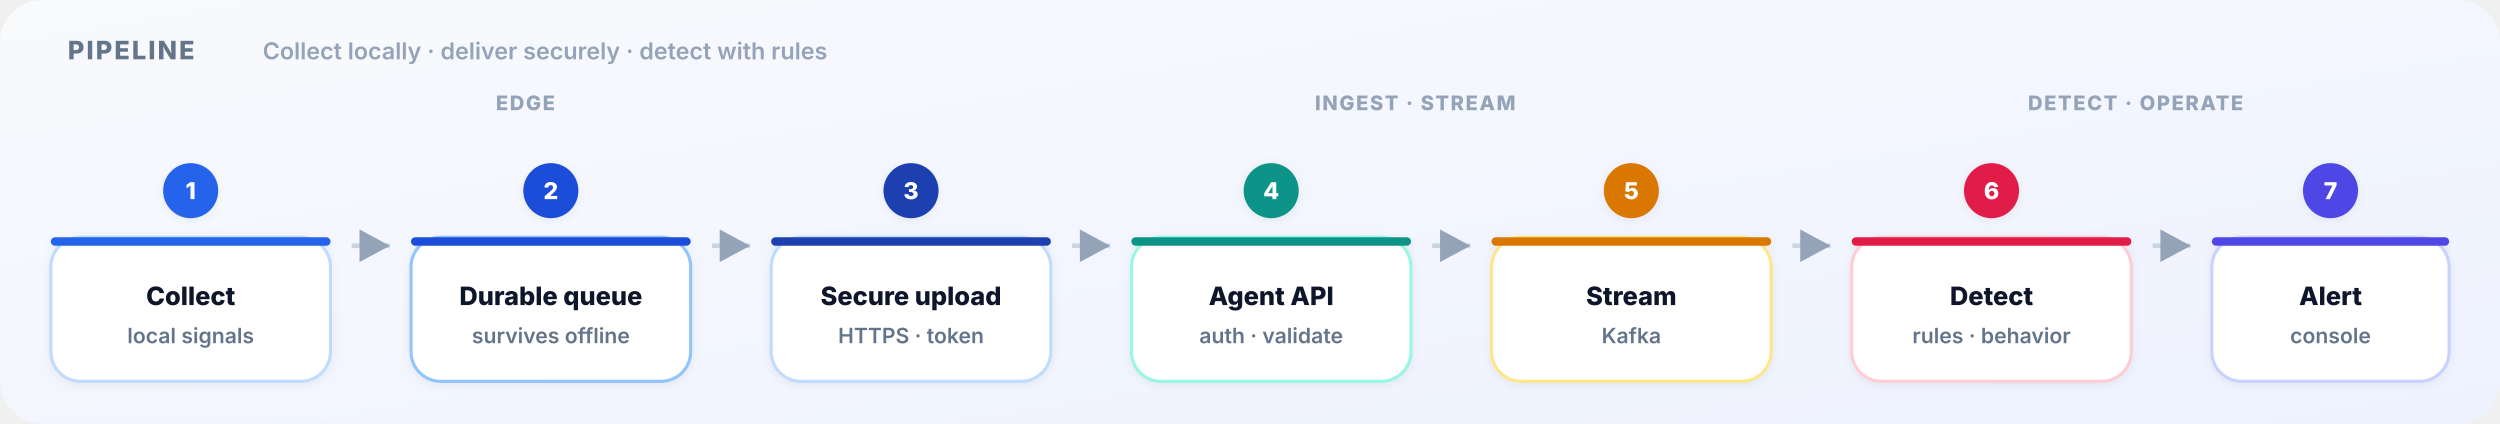
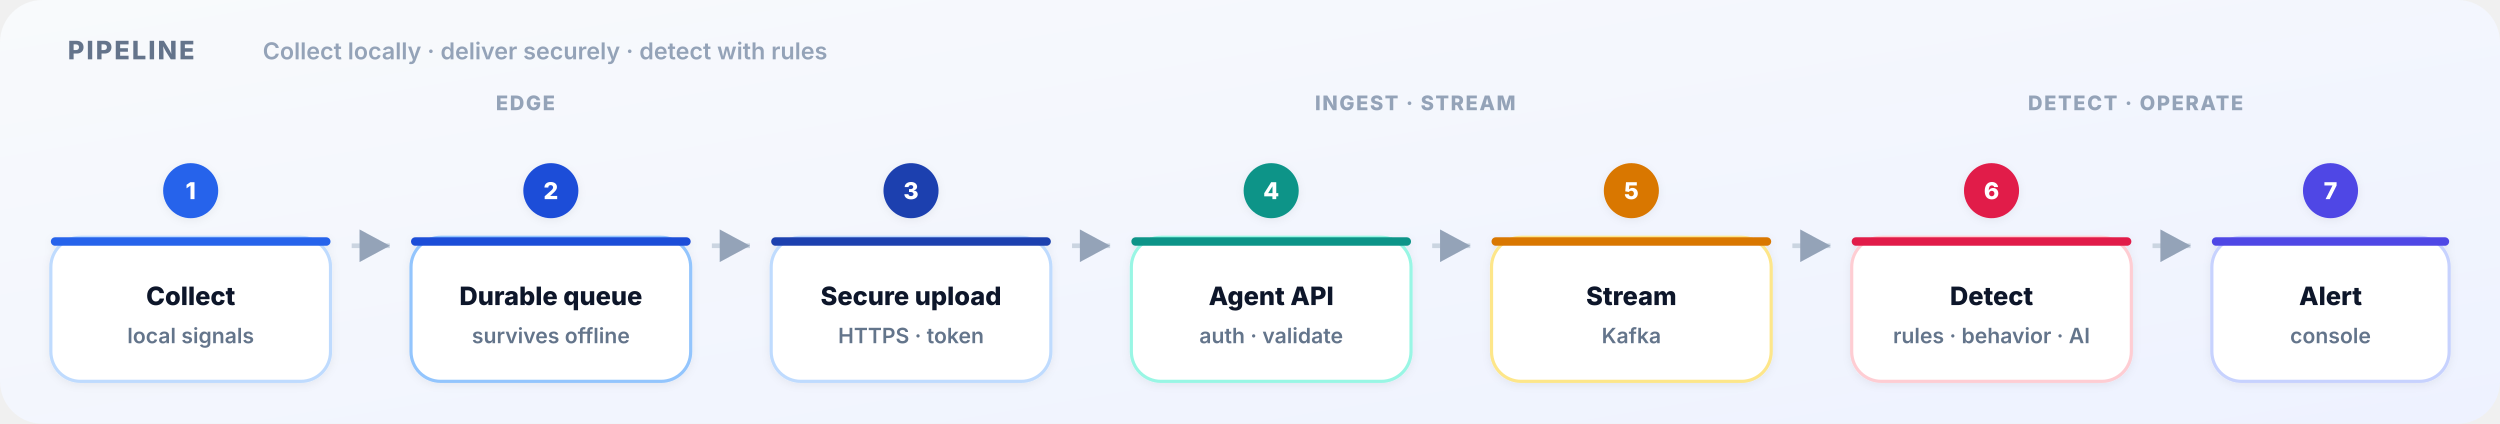
<svg xmlns="http://www.w3.org/2000/svg" viewBox="0 0 1180 200" role="img" aria-labelledby="pipe-title pipe-desc">
  <defs>
    <linearGradient id="pipe-bg" x1="0%" y1="0%" x2="100%" y2="100%">
      <stop offset="0%" stop-color="#F8FAFC" />
      <stop offset="100%" stop-color="#EEF2FF" />
    </linearGradient>
    <linearGradient id="pipe-flow" x1="0%" y1="0%" x2="100%" y2="0%">
      <stop offset="0%" stop-color="#2563EB" />
      <stop offset="40%" stop-color="#0D9488" />
      <stop offset="70%" stop-color="#D97706" />
      <stop offset="100%" stop-color="#4F46E5" />
    </linearGradient>
    <marker id="pipe-arr" markerWidth="8" markerHeight="8" refX="6.5" refY="3.5" orient="auto">
      <path d="M0,0 L6.5,3.5 L0,7 Z" fill="#94A3B8" />
    </marker>
    <filter id="pipe-soft" x="-10%" y="-10%" width="120%" height="120%">
      <feDropShadow dx="0" dy="1" stdDeviation="2" flood-color="#0F172A" flood-opacity="0.06" />
    </filter>
    <style>
      .title { font-family: ui-sans-serif, system-ui, -apple-system, Segoe UI, sans-serif; font-size: 12px; font-weight: 800; letter-spacing: 0.08em; fill: #64748B; }
      .lead { font-family: ui-sans-serif, system-ui, -apple-system, Segoe UI, sans-serif; font-size: 11px; font-weight: 600; fill: #94A3B8; }
      .h { font-family: ui-sans-serif, system-ui, -apple-system, Segoe UI, sans-serif; font-size: 12px; font-weight: 800; fill: #0F172A; }
      .s { font-family: ui-sans-serif, system-ui, -apple-system, Segoe UI, sans-serif; font-size: 10px; font-weight: 600; fill: #64748B; }
      .num { font-family: ui-sans-serif, system-ui, -apple-system, Segoe UI, sans-serif; font-size: 11px; font-weight: 800; fill: #FFFFFF; }
      .band { font-family: ui-sans-serif, system-ui, -apple-system, Segoe UI, sans-serif; font-size: 9.5px; font-weight: 800; letter-spacing: 0.08em; fill: #94A3B8; }
    </style>
  </defs>
  <rect width="1180" height="200" rx="20" fill="url(#pipe-bg)" />
  <text class="title" x="32" y="28">PIPELINE</text>
  <text class="lead" x="124" y="28">Collect locally · deliver securely · detect with rules</text>
  <text class="band" x="248" y="52" text-anchor="middle">EDGE</text>
  <text class="band" x="668" y="52" text-anchor="middle">INGEST · STREAM</text>
  <text class="band" x="1008" y="52" text-anchor="middle">DETECT · OPERATE</text>
  <path d="M96 116 H1084" fill="none" stroke="url(#pipe-flow)" stroke-width="2.5" stroke-linecap="round" opacity="0.28" />
  <g transform="translate(24,72)" filter="url(#pipe-soft)">
    <circle cx="66" cy="18" r="13" fill="#2563EB" />
    <text class="num" x="66" y="22" text-anchor="middle">1</text>
    <rect y="40" width="132" height="68" rx="14" fill="#FFFFFF" stroke="#BFDBFE" stroke-width="1.5" />
    <rect y="40" width="132" height="4" rx="2" fill="#2563EB" />
    <text class="h" x="66" y="72" text-anchor="middle">Collect</text>
    <text class="s" x="66" y="90" text-anchor="middle">local signals</text>
  </g>
  <path d="M166 116 H184" stroke="#CBD5E1" stroke-width="2.2" marker-end="url(#pipe-arr)" />
  <g transform="translate(194,72)" filter="url(#pipe-soft)">
    <circle cx="66" cy="18" r="13" fill="#1D4ED8" />
    <text class="num" x="66" y="22" text-anchor="middle">2</text>
    <rect y="40" width="132" height="68" rx="14" fill="#FFFFFF" stroke="#93C5FD" stroke-width="1.5" />
    <rect y="40" width="132" height="4" rx="2" fill="#1D4ED8" />
    <text class="h" x="66" y="72" text-anchor="middle">Durable queue</text>
    <text class="s" x="66" y="90" text-anchor="middle">survives offline</text>
  </g>
  <path d="M336 116 H354" stroke="#CBD5E1" stroke-width="2.2" marker-end="url(#pipe-arr)" />
  <g transform="translate(364,72)" filter="url(#pipe-soft)">
    <circle cx="66" cy="18" r="13" fill="#1E40AF" />
    <text class="num" x="66" y="22" text-anchor="middle">3</text>
    <rect y="40" width="132" height="68" rx="14" fill="#FFFFFF" stroke="#BFDBFE" stroke-width="1.5" />
    <rect y="40" width="132" height="4" rx="2" fill="#1E40AF" />
    <text class="h" x="66" y="72" text-anchor="middle">Secure upload</text>
    <text class="s" x="66" y="90" text-anchor="middle">HTTPS · token</text>
  </g>
  <path d="M506 116 H524" stroke="#CBD5E1" stroke-width="2.2" marker-end="url(#pipe-arr)" />
  <g transform="translate(534,72)" filter="url(#pipe-soft)">
    <circle cx="66" cy="18" r="13" fill="#0D9488" />
    <text class="num" x="66" y="22" text-anchor="middle">4</text>
    <rect y="40" width="132" height="68" rx="14" fill="#FFFFFF" stroke="#99F6E4" stroke-width="1.5" />
    <rect y="40" width="132" height="4" rx="2" fill="#0D9488" />
    <text class="h" x="66" y="72" text-anchor="middle">Agent API</text>
    <text class="s" x="66" y="90" text-anchor="middle">auth · validate</text>
  </g>
  <path d="M676 116 H694" stroke="#CBD5E1" stroke-width="2.2" marker-end="url(#pipe-arr)" />
  <g transform="translate(704,72)" filter="url(#pipe-soft)">
    <circle cx="66" cy="18" r="13" fill="#D97706" />
    <text class="num" x="66" y="22" text-anchor="middle">5</text>
    <rect y="40" width="132" height="68" rx="14" fill="#FFFFFF" stroke="#FDE68A" stroke-width="1.5" />
    <rect y="40" width="132" height="4" rx="2" fill="#D97706" />
    <text class="h" x="66" y="72" text-anchor="middle">Stream</text>
    <text class="s" x="66" y="90" text-anchor="middle">Kafka</text>
  </g>
  <path d="M846 116 H864" stroke="#CBD5E1" stroke-width="2.2" marker-end="url(#pipe-arr)" />
  <g transform="translate(874,72)" filter="url(#pipe-soft)">
    <circle cx="66" cy="18" r="13" fill="#E11D48" />
    <text class="num" x="66" y="22" text-anchor="middle">6</text>
    <rect y="40" width="132" height="68" rx="14" fill="#FFFFFF" stroke="#FECDD3" stroke-width="1.5" />
    <rect y="40" width="132" height="4" rx="2" fill="#E11D48" />
    <text class="h" x="66" y="72" text-anchor="middle">Detect</text>
-     <text class="s" x="66" y="90" text-anchor="middle">rules · behavior</text>
+     <text class="s" x="66" y="90" text-anchor="middle">rules · behavior · AI</text>
  </g>
  <path d="M1016 116 H1034" stroke="#CBD5E1" stroke-width="2.2" marker-end="url(#pipe-arr)" />
  <g transform="translate(1044,72)" filter="url(#pipe-soft)">
    <circle cx="56" cy="18" r="13" fill="#4F46E5" />
    <text class="num" x="56" y="22" text-anchor="middle">7</text>
    <rect y="40" width="112" height="68" rx="14" fill="#FFFFFF" stroke="#C7D2FE" stroke-width="1.5" />
    <rect y="40" width="112" height="4" rx="2" fill="#4F46E5" />
    <text class="h" x="56" y="72" text-anchor="middle">Alert</text>
    <text class="s" x="56" y="90" text-anchor="middle">console</text>
  </g>
</svg>
